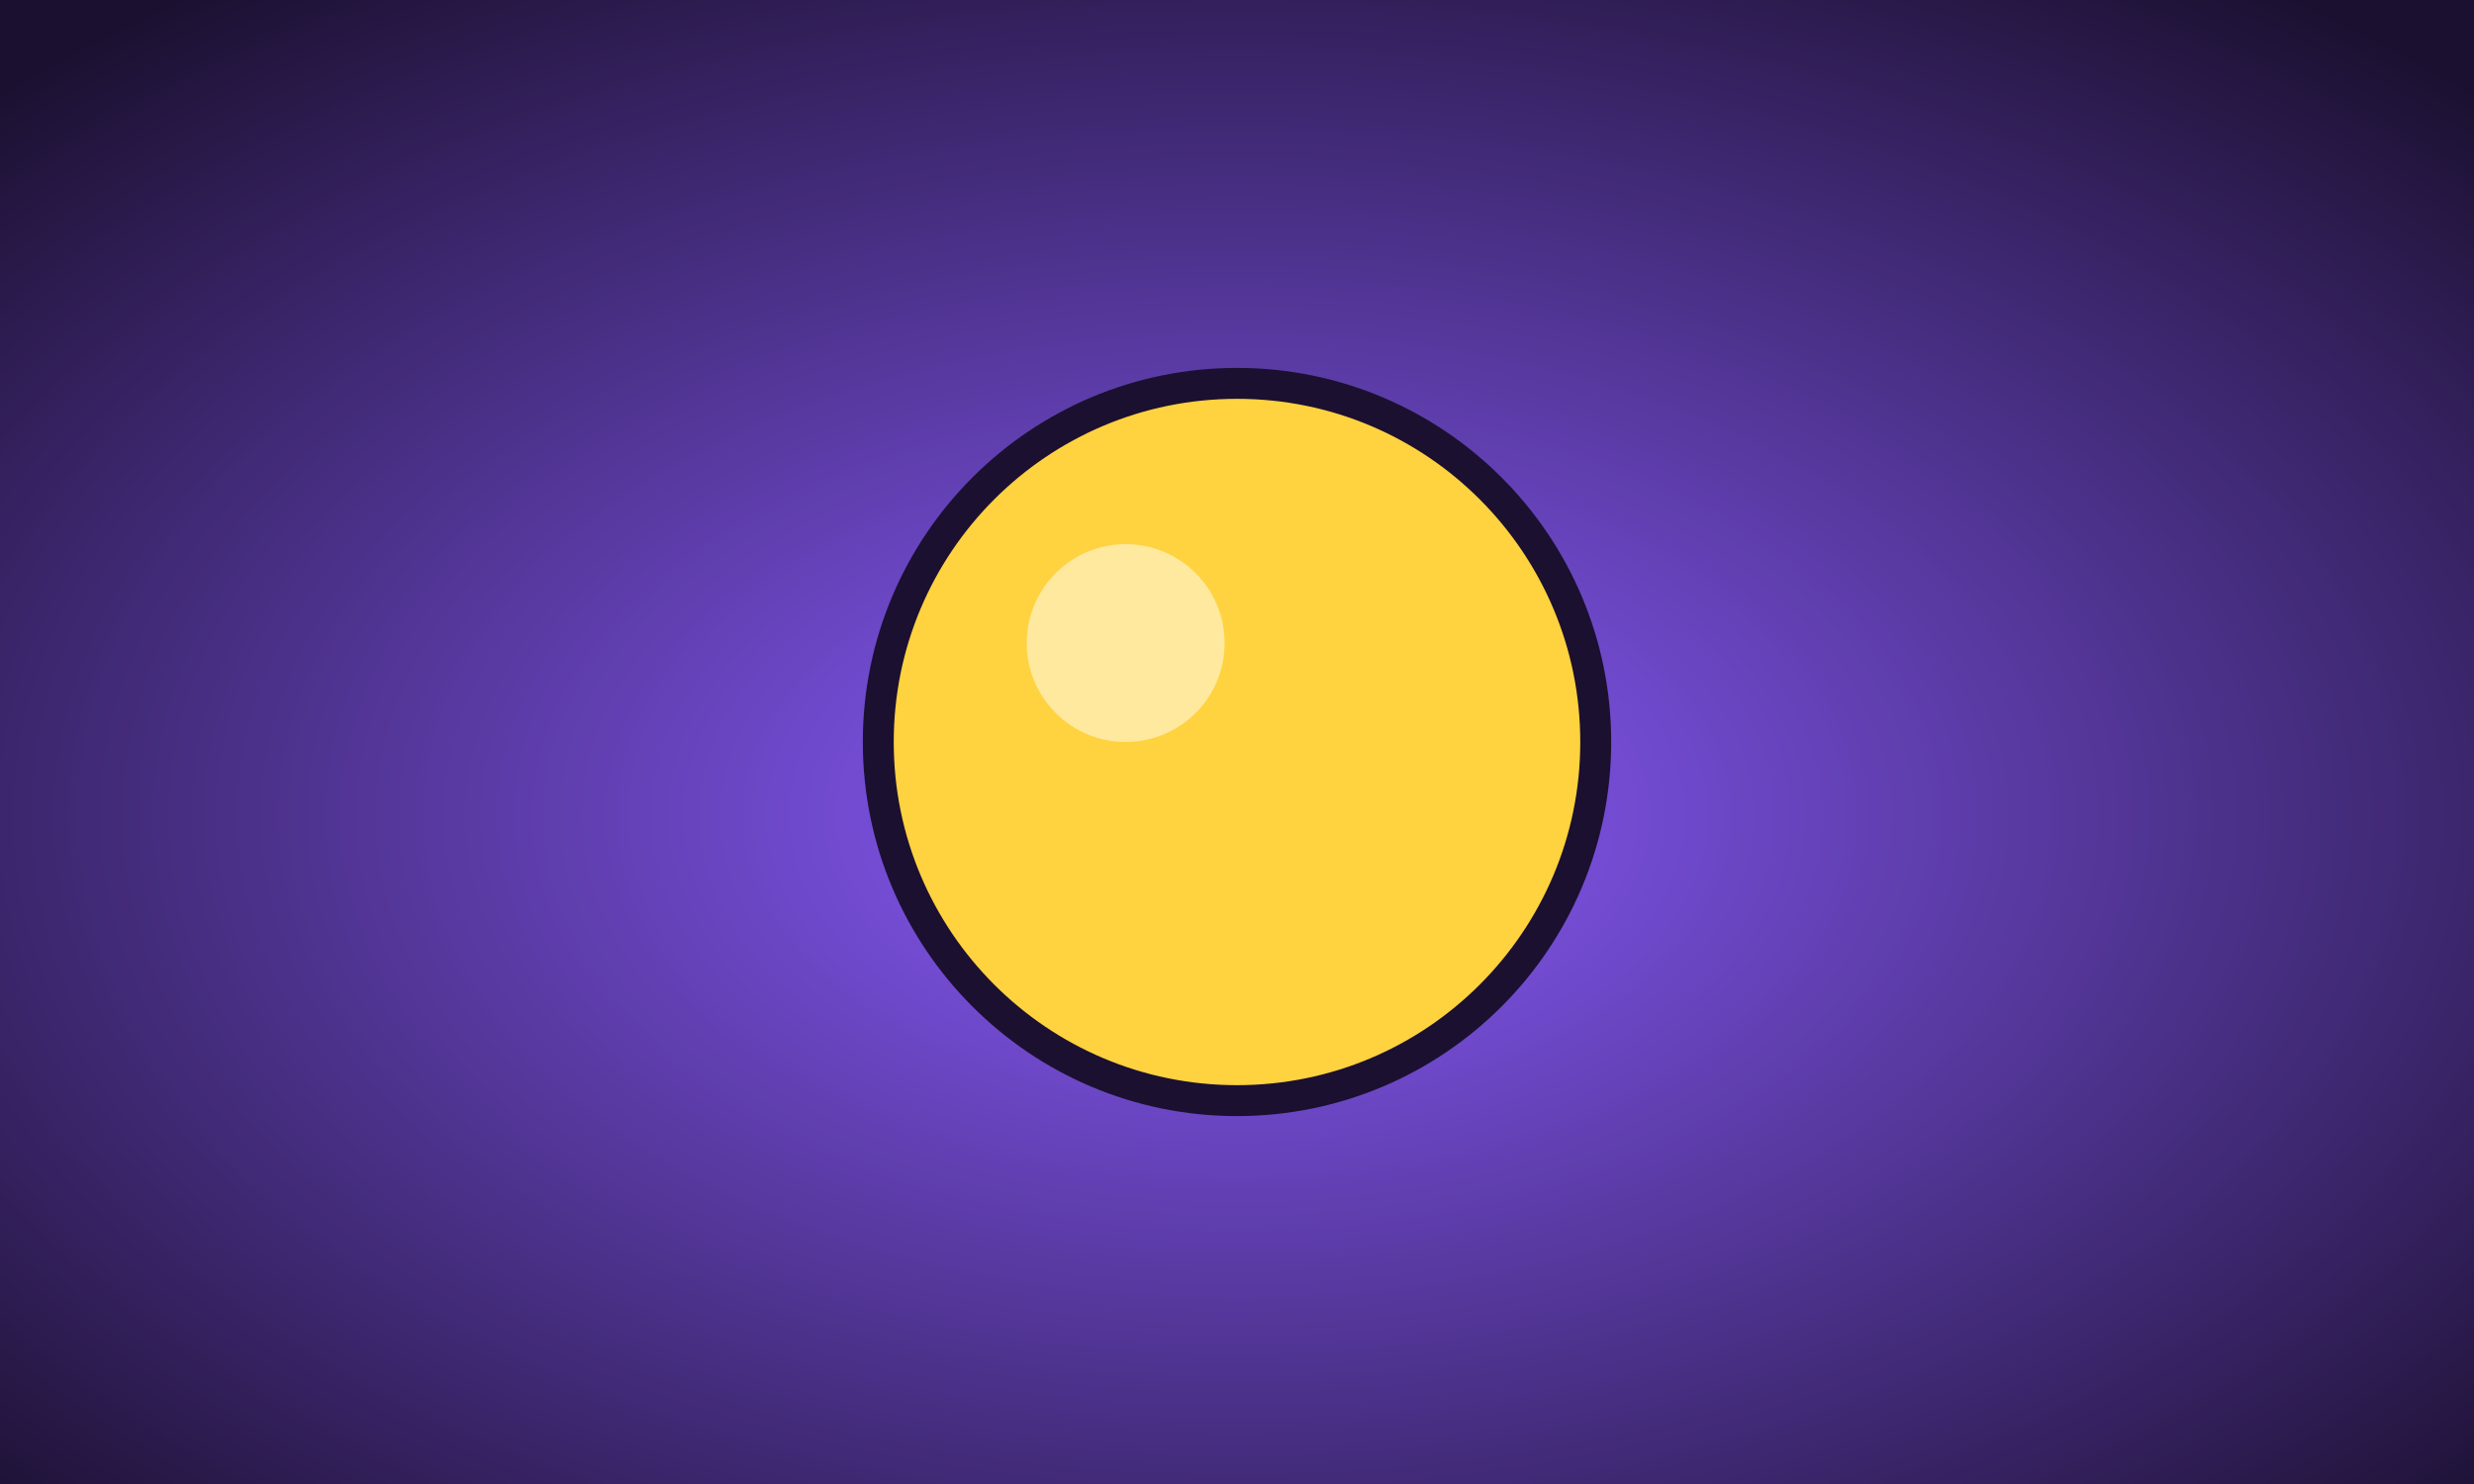
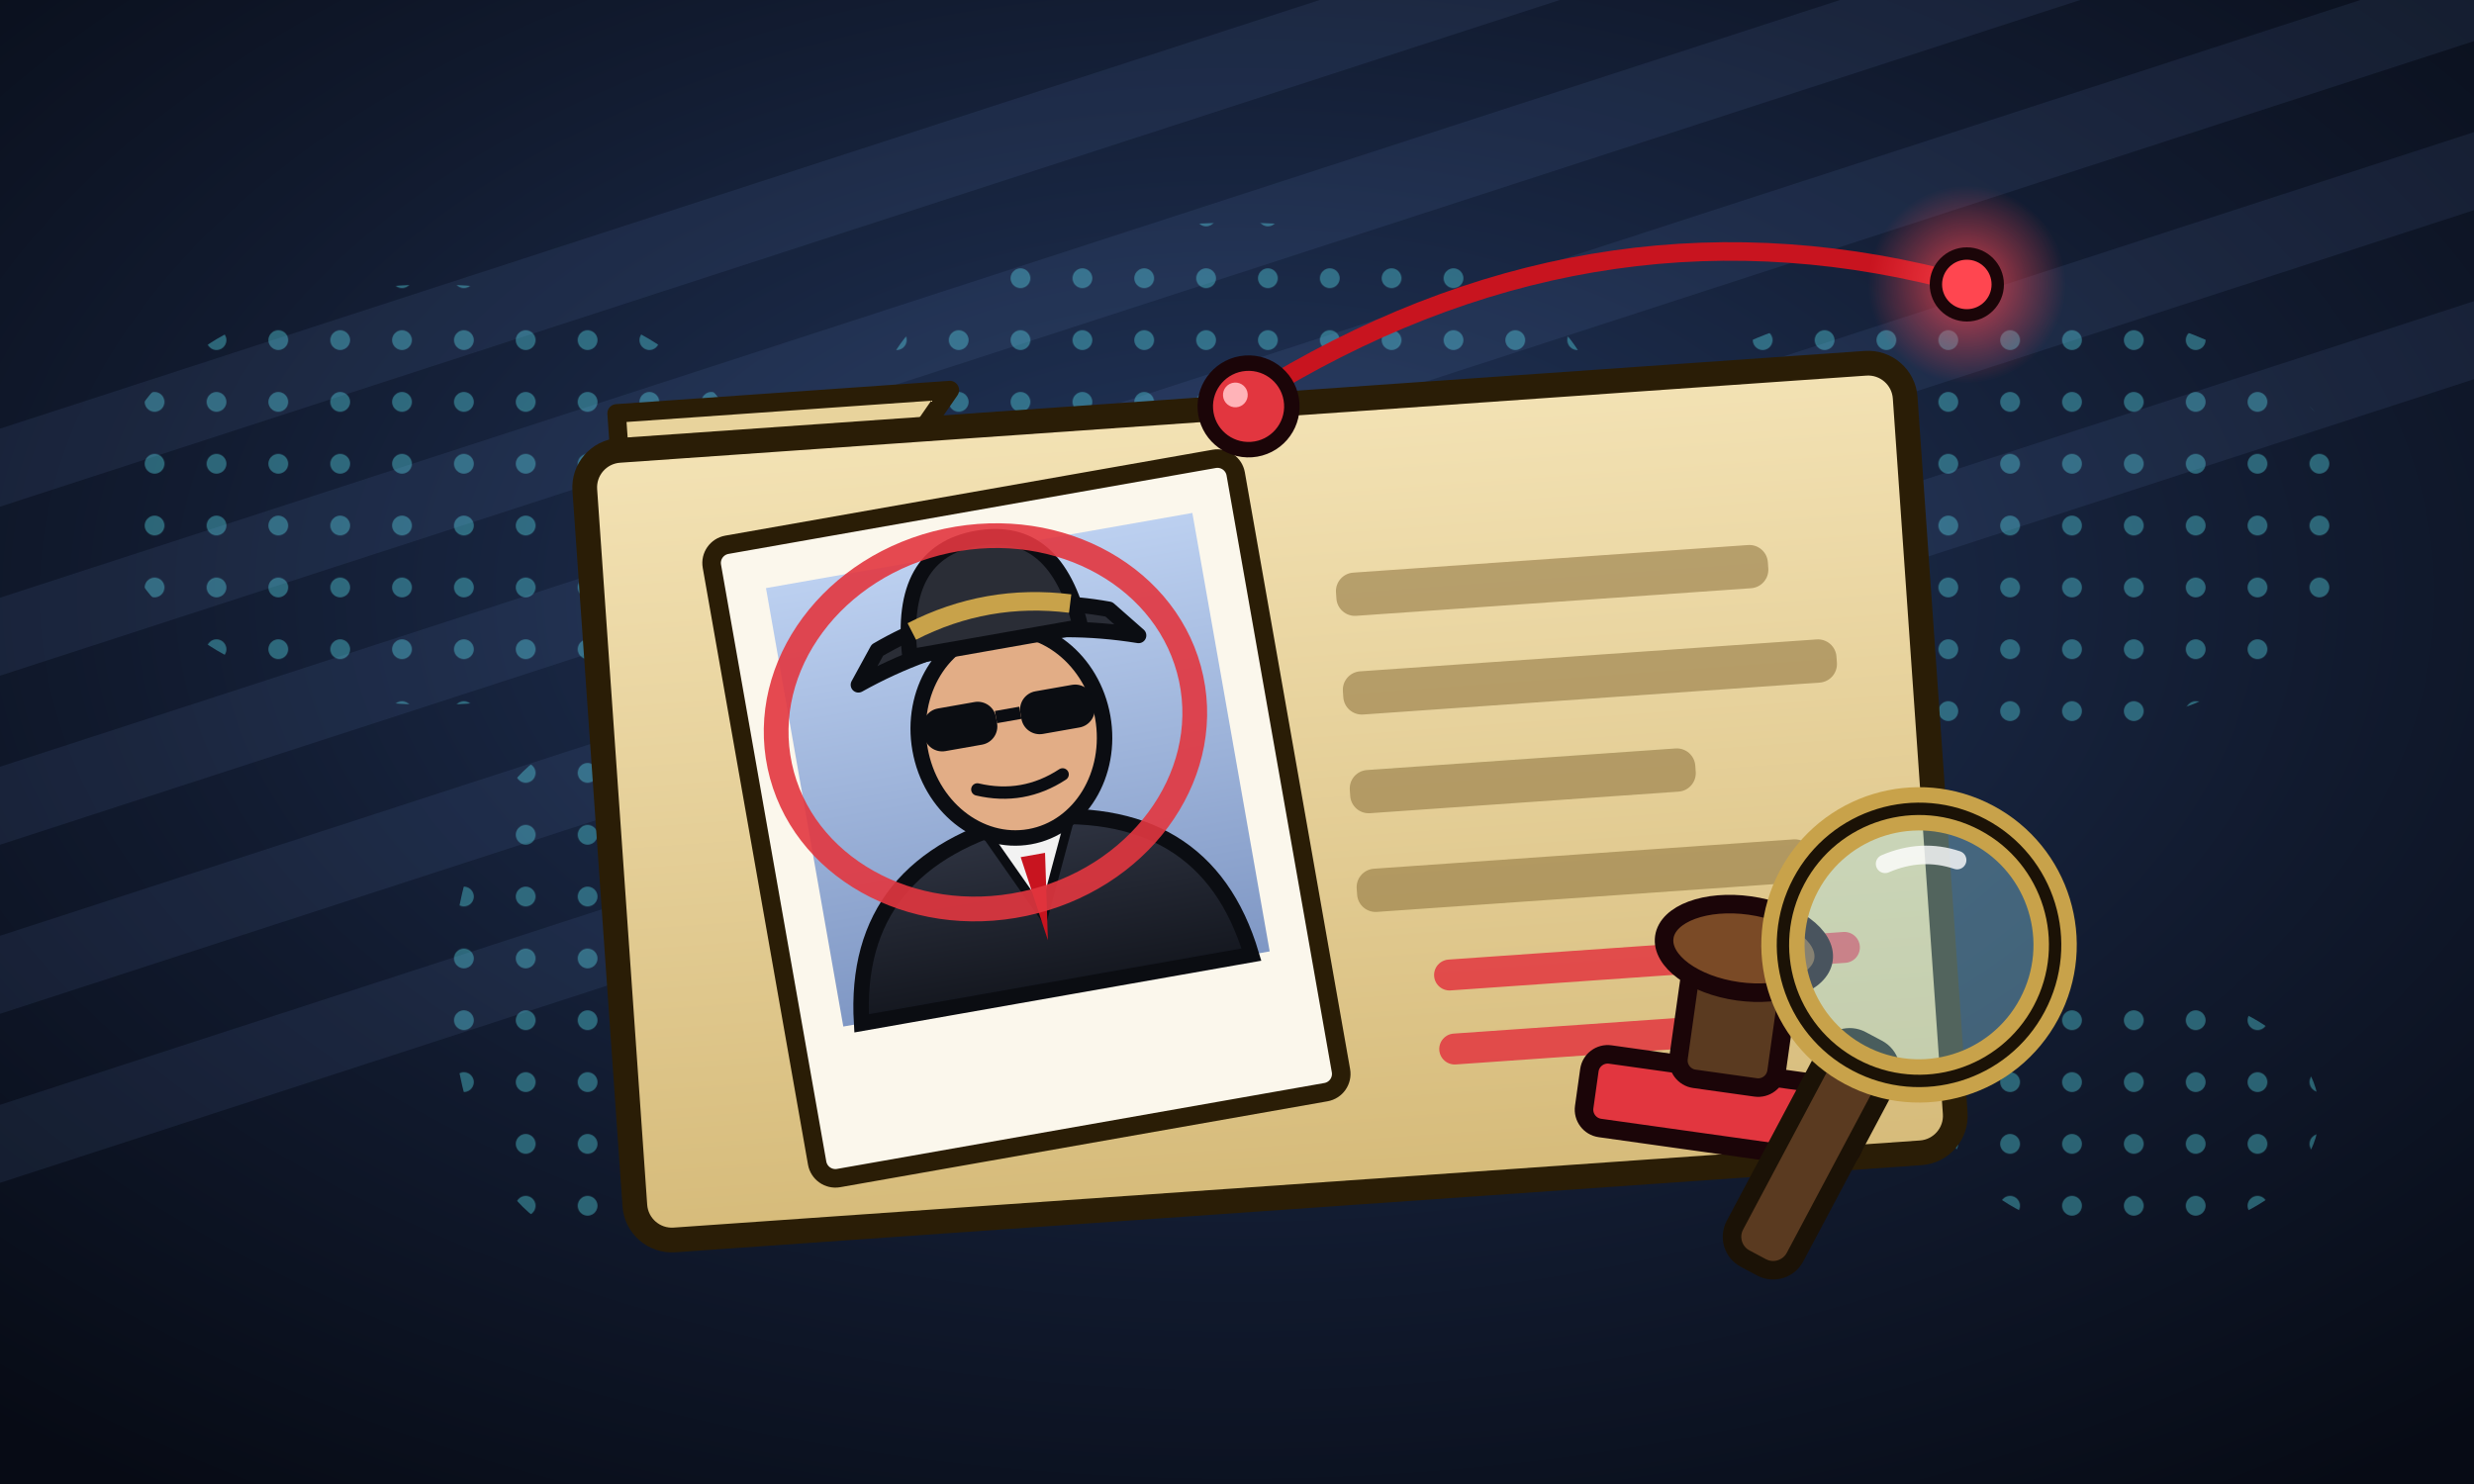
<svg xmlns="http://www.w3.org/2000/svg" viewBox="0 0 400 240" preserveAspectRatio="xMidYMid slice">
  <defs>
-     <radialGradient id="undercover-bg" cx="50%" cy="55%" r="70%">
-       <stop offset="0" stop-color="#8b5cff" />
-       <stop offset="1" stop-color="#1b1030" />
+     <radialGradient id="uc-bg" cx="50%" cy="40%" r="75%">
+       <stop offset="0" stop-color="#22365c" />
+       <stop offset="0.6" stop-color="#111a2e" />
+       <stop offset="1" stop-color="#070b15" />
+     </radialGradient>
+     <linearGradient id="uc-man" x1="0" y1="0" x2="0" y2="1">
+       <stop offset="0" stop-color="#f3e2b4" />
+       <stop offset="1" stop-color="#d6bb7a" />
+     </linearGradient>
+     <linearGradient id="uc-ph" x1="0" y1="0" x2="0" y2="1">
+       <stop offset="0" stop-color="#bcd0f0" />
+       <stop offset="1" stop-color="#7f97c4" />
+     </linearGradient>
+     <linearGradient id="uc-suit" x1="0" y1="0" x2="0" y2="1">
+       <stop offset="0" stop-color="#2f3442" />
+       <stop offset="1" stop-color="#14171f" />
+     </linearGradient>
+     <pattern id="uc-dots" width="10" height="10" patternUnits="userSpaceOnUse">
+       <circle cx="5" cy="5" r="1.6" fill="#5ff2ff" />
+     </pattern>
+     <radialGradient id="uc-glow" cx="50%" cy="50%" r="50%">
+       <stop offset="0" stop-color="#ff4650" stop-opacity="0.8" />
+       <stop offset="1" stop-color="#ff4650" stop-opacity="0" />
    </radialGradient>
  </defs>
-   <rect width="400" height="240" fill="url(#undercover-bg)" />
-   <circle cx="200" cy="120" r="58" fill="#ffd23f" stroke="#1b1030" stroke-width="5" />
-   <circle cx="182" cy="104" r="16" fill="#fff" opacity="0.5" />
+   <rect width="400" height="240" fill="url(#uc-bg)" />
+   <g fill="url(#uc-dots)" opacity="0.35">
+     <ellipse cx="70" cy="80" rx="52" ry="34" />
+     <ellipse cx="95" cy="160" rx="22" ry="40" />
+     <ellipse cx="200" cy="66" rx="58" ry="30" />
+     <ellipse cx="212" cy="140" rx="24" ry="36" />
+     <ellipse cx="320" cy="84" rx="62" ry="36" />
+     <ellipse cx="345" cy="180" rx="30" ry="20" />
+   </g>
+   <g fill="#8cb4ff" opacity="0.08" transform="rotate(-18 200 120)">
+     <rect x="-40" y="10" width="480" height="12" />
+     <rect x="-40" y="36" width="480" height="12" />
+     <rect x="-40" y="62" width="480" height="12" />
+     <rect x="-40" y="88" width="480" height="12" />
+     <rect x="-40" y="114" width="480" height="12" />
+   </g>
+   <path d="M206 62 Q260 30 318 46" fill="none" stroke="#c8141f" stroke-width="3" />
+   <circle cx="318" cy="46" r="16" fill="url(#uc-glow)" />
+   <circle cx="318" cy="46" r="5" fill="#ff4650" stroke="#1b0508" stroke-width="2" />
+   <g transform="rotate(-4 200 125)">
+     <path d="M104 70 L150 70 L158 60 L104 60 Z" fill="#e8d39c" stroke="#2a1d06" stroke-width="3" stroke-linejoin="round" />
+     <rect x="98" y="66" width="214" height="128" rx="6" fill="url(#uc-man)" stroke="#2a1d06" stroke-width="4" />
+     <g fill="#8a6f3a" opacity="0.55">
+       <rect x="218" y="94" width="70" height="7" rx="3" />
+       <rect x="218" y="110" width="80" height="7" rx="3" />
+       <rect x="218" y="126" width="56" height="7" rx="3" />
+       <rect x="218" y="142" width="74" height="7" rx="3" />
+     </g>
+     <g transform="rotate(-6 165 125)">
+       <rect x="122" y="78" width="86" height="104" rx="3" fill="#fbf7ec" stroke="#2a1d06" stroke-width="3" />
+       <rect x="130" y="86" width="70" height="72" fill="url(#uc-ph)" />
+       <path d="M133 158 Q136 132 165 130 Q194 132 197 158 Z" fill="url(#uc-suit)" stroke="#0b0d12" stroke-width="2.5" />
+       <path d="M158 131 L165 146 L172 131 Z" fill="#f2f2f2" stroke="#0b0d12" stroke-width="1.5" />
+       <path d="M163 136 L165 150 L167 136 Z" fill="#c8141f" />
+       <ellipse cx="165" cy="116" rx="15" ry="17" fill="#e2ad86" stroke="#0b0d12" stroke-width="2.5" />
+       <rect x="151" y="110" width="12" height="7" rx="3" fill="#0b0d12" />
+       <rect x="167" y="110" width="12" height="7" rx="3" fill="#0b0d12" />
+       <path d="M163 113 L167 113" stroke="#0b0d12" stroke-width="2" />
+       <path d="M158 124 Q165 127 172 124" fill="none" stroke="#0b0d12" stroke-width="2" stroke-linecap="round" />
+       <path d="M142 104 Q165 96 188 104 L184 99 Q165 92 146 99 Z" fill="#2a2d36" stroke="#0b0d12" stroke-width="2.5" stroke-linejoin="round" />
+       <path d="M151 101 Q152 84 165 84 Q178 84 179 101 Z" fill="#2a2d36" stroke="#0b0d12" stroke-width="2.5" />
+       <path d="M152 97 Q165 93 178 97" fill="none" stroke="#c8a24a" stroke-width="3" />
+       <rect x="130" y="162" width="70" height="12" fill="none" />
+     </g>
+     <circle cx="206" cy="66" r="7" fill="#e2363f" stroke="#1b0508" stroke-width="2.5" />
+     <circle cx="204" cy="64" r="2" fill="#ffb3b8" />
+     <g fill="none" stroke="#e2363f" stroke-linecap="round">
+       <ellipse cx="160" cy="114" rx="34" ry="30" stroke-width="4" transform="rotate(-8 160 114)" opacity="0.9" />
+       <path d="M232 160 L296 160 M232 172 L282 172" stroke-width="5" opacity="0.85" />
+     </g>
+     <g transform="rotate(12 272 186)">
+       <rect x="252" y="178" width="44" height="12" rx="3" fill="#e2363f" stroke="#1b0508" stroke-width="3" />
+       <rect x="266" y="160" width="16" height="20" rx="3" fill="#5a3a20" stroke="#1b0508" stroke-width="3" />
+       <ellipse cx="274" cy="158" rx="13" ry="7" fill="#7a4a26" stroke="#1b0508" stroke-width="3" />
+     </g>
+   </g>
+   <g transform="rotate(28 300 170)">
+     <rect x="296" y="168" width="11" height="40" rx="4" fill="#5a3a20" stroke="#1b1206" stroke-width="3" />
+     <circle cx="301" cy="150" r="22" fill="#9fe8ff" fill-opacity="0.35" stroke="#c8a24a" stroke-width="7" />
+     <circle cx="301" cy="150" r="22" fill="none" stroke="#1b1206" stroke-width="2" />
+     <path d="M290 141 Q294 136 300 135" fill="none" stroke="#fff" stroke-width="3" stroke-linecap="round" opacity="0.8" />
+   </g>
</svg>
